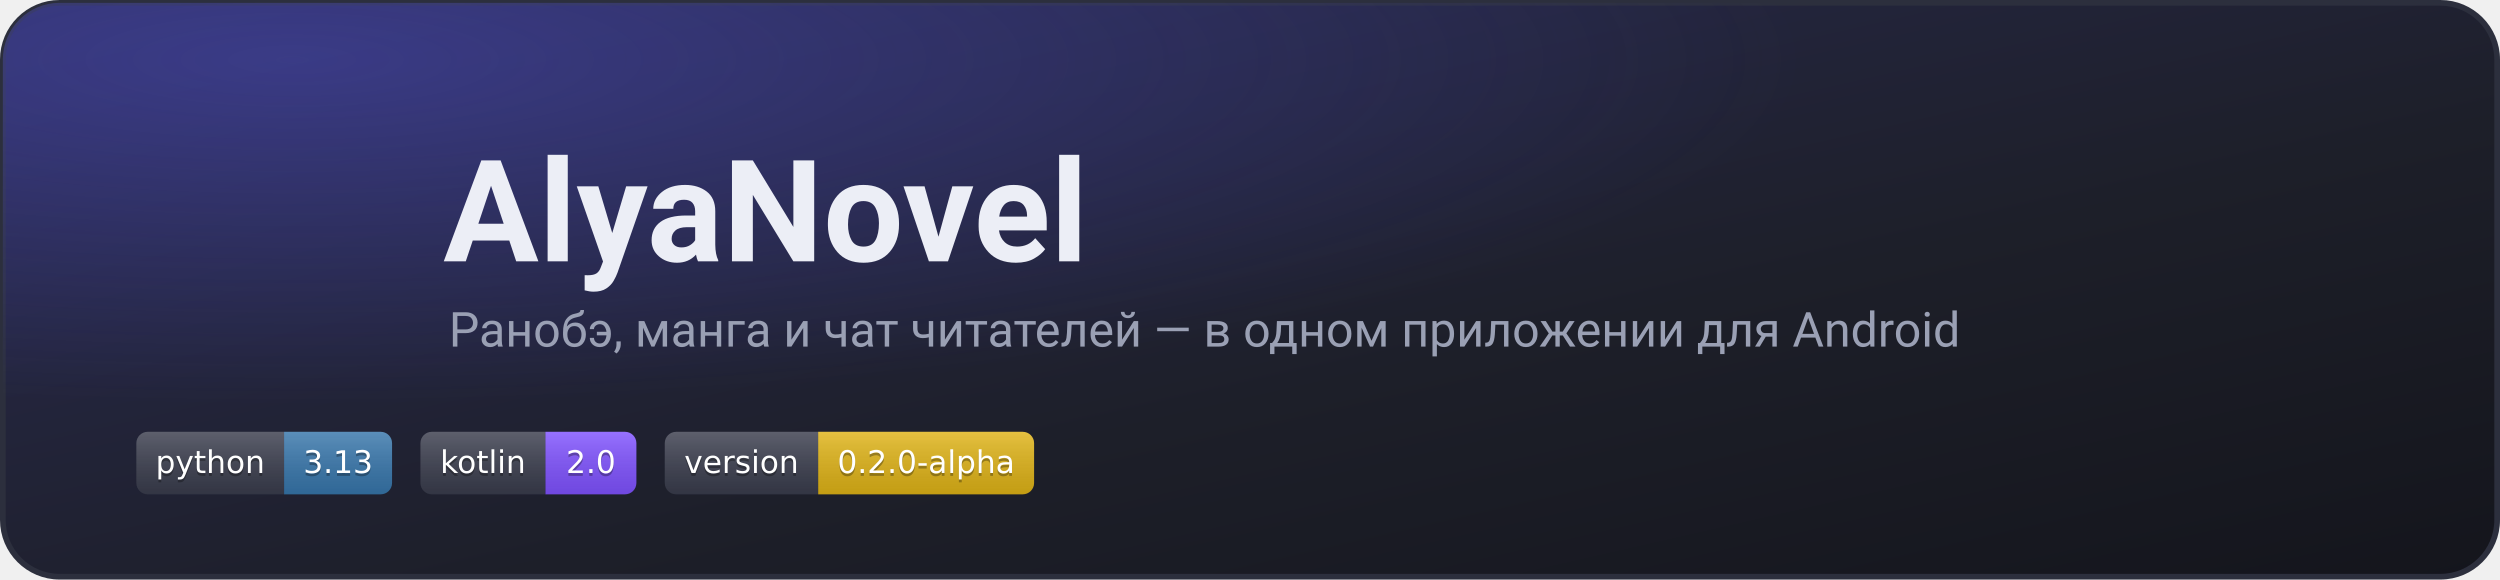
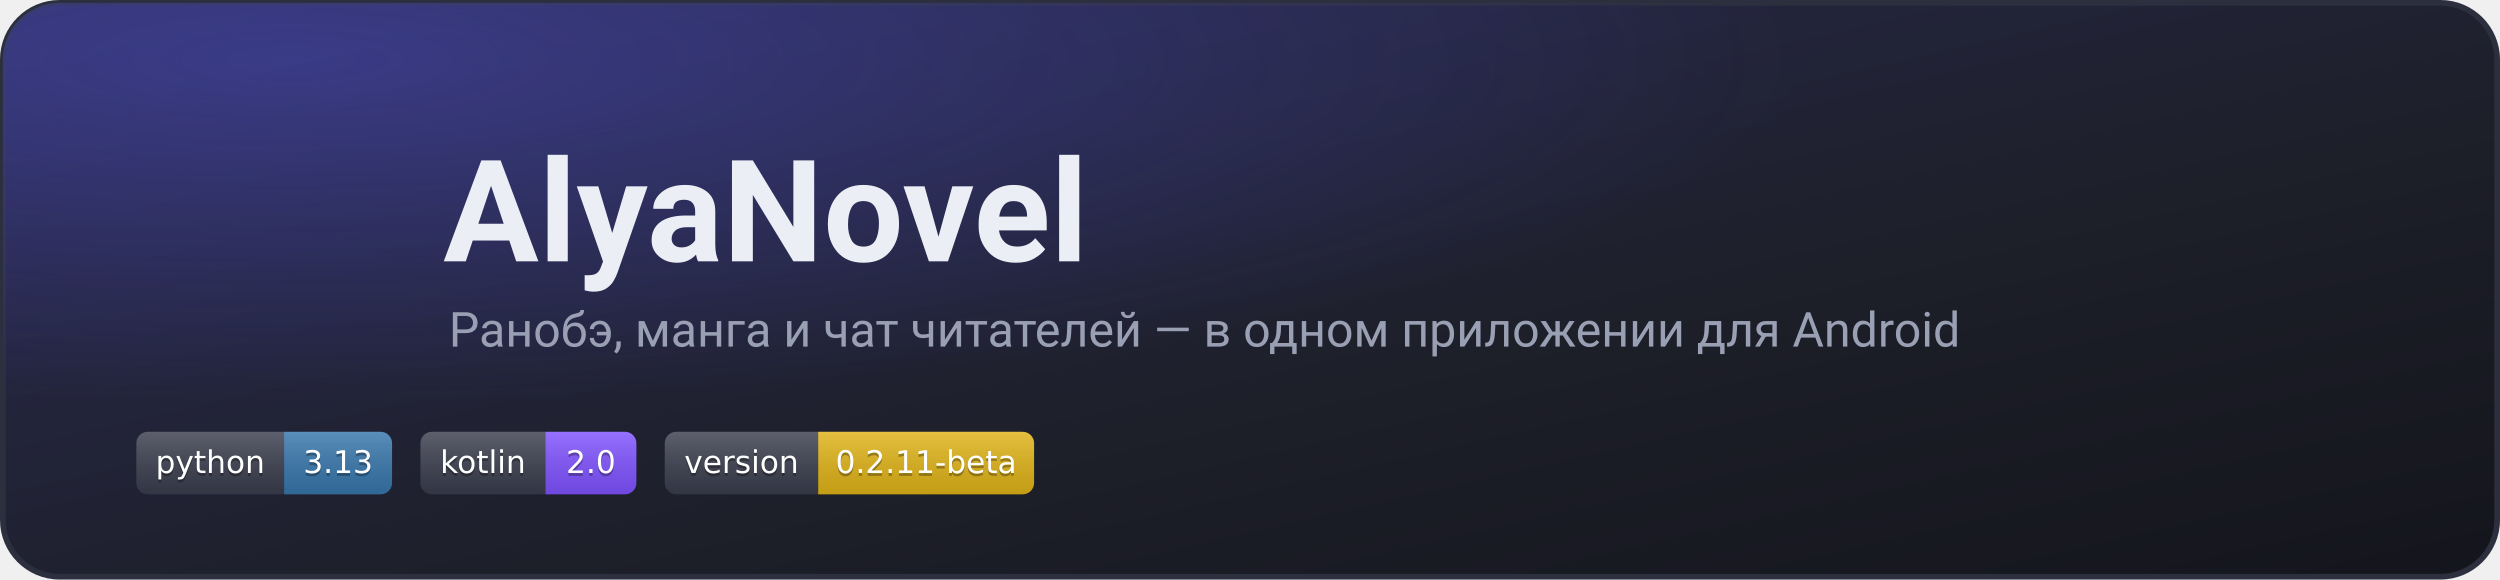
<svg xmlns="http://www.w3.org/2000/svg" width="880" height="204" viewBox="0 0 880 204" role="img" aria-labelledby="t d">
  <defs>
    <linearGradient id="bg" x1="0" y1="0" x2="1" y2="1">
      <stop offset="0" stop-color="#2b2c55" />
      <stop offset="0.6" stop-color="#1d1f29" />
      <stop offset="1" stop-color="#14151c" />
    </linearGradient>
    <linearGradient id="shine" x1="0" y1="0" x2="0" y2="1">
      <stop offset="0" stop-color="#fff" stop-opacity=".18" />
      <stop offset="1" stop-color="#000" stop-opacity=".12" />
    </linearGradient>
    <radialGradient id="glow" cx="0.12" cy="0.1" r="0.6">
      <stop offset="0" stop-color="#5b5bf0" stop-opacity=".35" />
      <stop offset="1" stop-color="#5b5bf0" stop-opacity="0" />
    </radialGradient>
  </defs>
  <rect x="1" y="1" width="878" height="202" rx="20" fill="url(#bg)" stroke="#2c2f3d" stroke-width="2" />
  <rect x="1" y="1" width="878" height="202" rx="20" fill="url(#glow)" />
  <g font-family="'Segoe UI',Roboto,'Helvetica Neue','DejaVu Sans',Arial,sans-serif">
    <text x="156" y="92" font-size="50" font-weight="700" fill="#eceef6">AlyaNovel</text>
    <text x="158" y="122" font-size="17" fill="#9aa0b4">Ранобэ, манга и чат читателей — в одном приложении для Android</text>
  </g>
  <g transform="translate(48,152)" font-family="Verdana,Geneva,'DejaVu Sans',sans-serif" font-size="11" text-anchor="middle">
    <clipPath id="c373098">
      <rect width="90" height="22" rx="4" />
    </clipPath>
    <g clip-path="url(#c373098)">
      <rect width="52" height="22" fill="#3a3d4d" />
      <rect x="52" width="38" height="22" fill="#3776AB" />
      <rect width="90" height="22" fill="url(#shine)" />
    </g>
    <g fill="#fff">
      <text x="26.0" y="15.5" fill="#010101" fill-opacity=".3">python</text>
      <text x="26.0" y="14.5">python</text>
      <text x="71.0" y="15.5" fill="#010101" fill-opacity=".3">3.13</text>
      <text x="71.0" y="14.5">3.13</text>
    </g>
  </g>
  <g transform="translate(148,152)" font-family="Verdana,Geneva,'DejaVu Sans',sans-serif" font-size="11" text-anchor="middle">
    <clipPath id="c538522">
      <rect width="76" height="22" rx="4" />
    </clipPath>
    <g clip-path="url(#c538522)">
      <rect width="44" height="22" fill="#3a3d4d" />
      <rect x="44" width="32" height="22" fill="#7F52FF" />
      <rect width="76" height="22" fill="url(#shine)" />
    </g>
    <g fill="#fff">
      <text x="22.0" y="15.5" fill="#010101" fill-opacity=".3">kotlin</text>
      <text x="22.0" y="14.5">kotlin</text>
      <text x="60.0" y="15.5" fill="#010101" fill-opacity=".3">2.0</text>
      <text x="60.0" y="14.5">2.0</text>
    </g>
  </g>
  <g transform="translate(234,152)" font-family="Verdana,Geneva,'DejaVu Sans',sans-serif" font-size="11" text-anchor="middle">
    <clipPath id="c509286">
      <rect width="130" height="22" rx="4" />
    </clipPath>
    <g clip-path="url(#c509286)">
      <rect width="54" height="22" fill="#3a3d4d" />
      <rect x="54" width="76" height="22" fill="#dfb317" />
      <rect width="130" height="22" fill="url(#shine)" />
    </g>
    <g fill="#fff">
      <text x="27.0" y="15.5" fill="#010101" fill-opacity=".3">version</text>
      <text x="27.0" y="14.5">version</text>
-       <text x="92.0" y="15.5" fill="#010101" fill-opacity=".3">0.2.0-alpha</text>
-       <text x="92.0" y="14.5">0.2.0-alpha</text>
+       <text x="92.0" y="15.5" fill="#010101" fill-opacity=".3">0.2.11-beta</text>
+       <text x="92.0" y="14.5">0.2.11-beta</text>
    </g>
  </g>
</svg>
